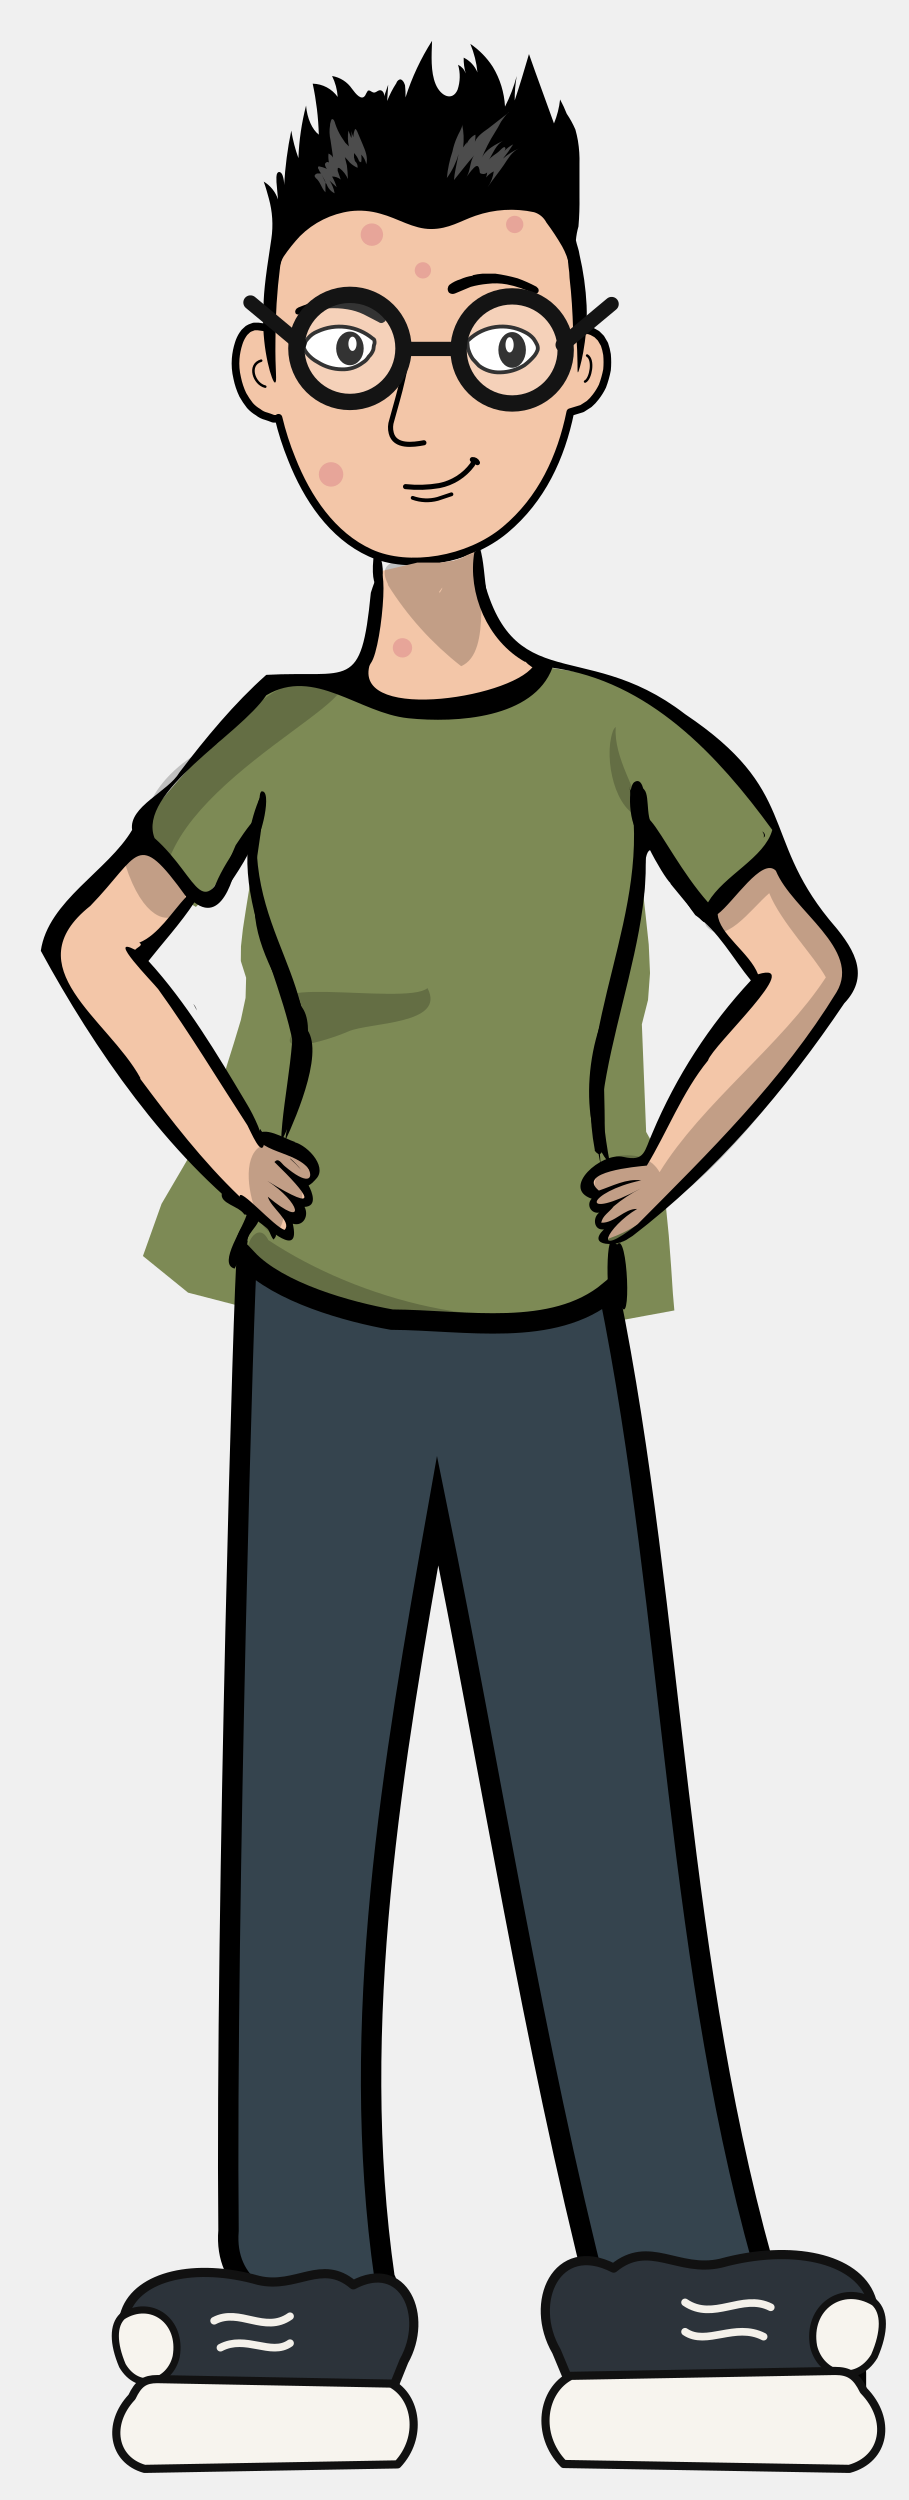
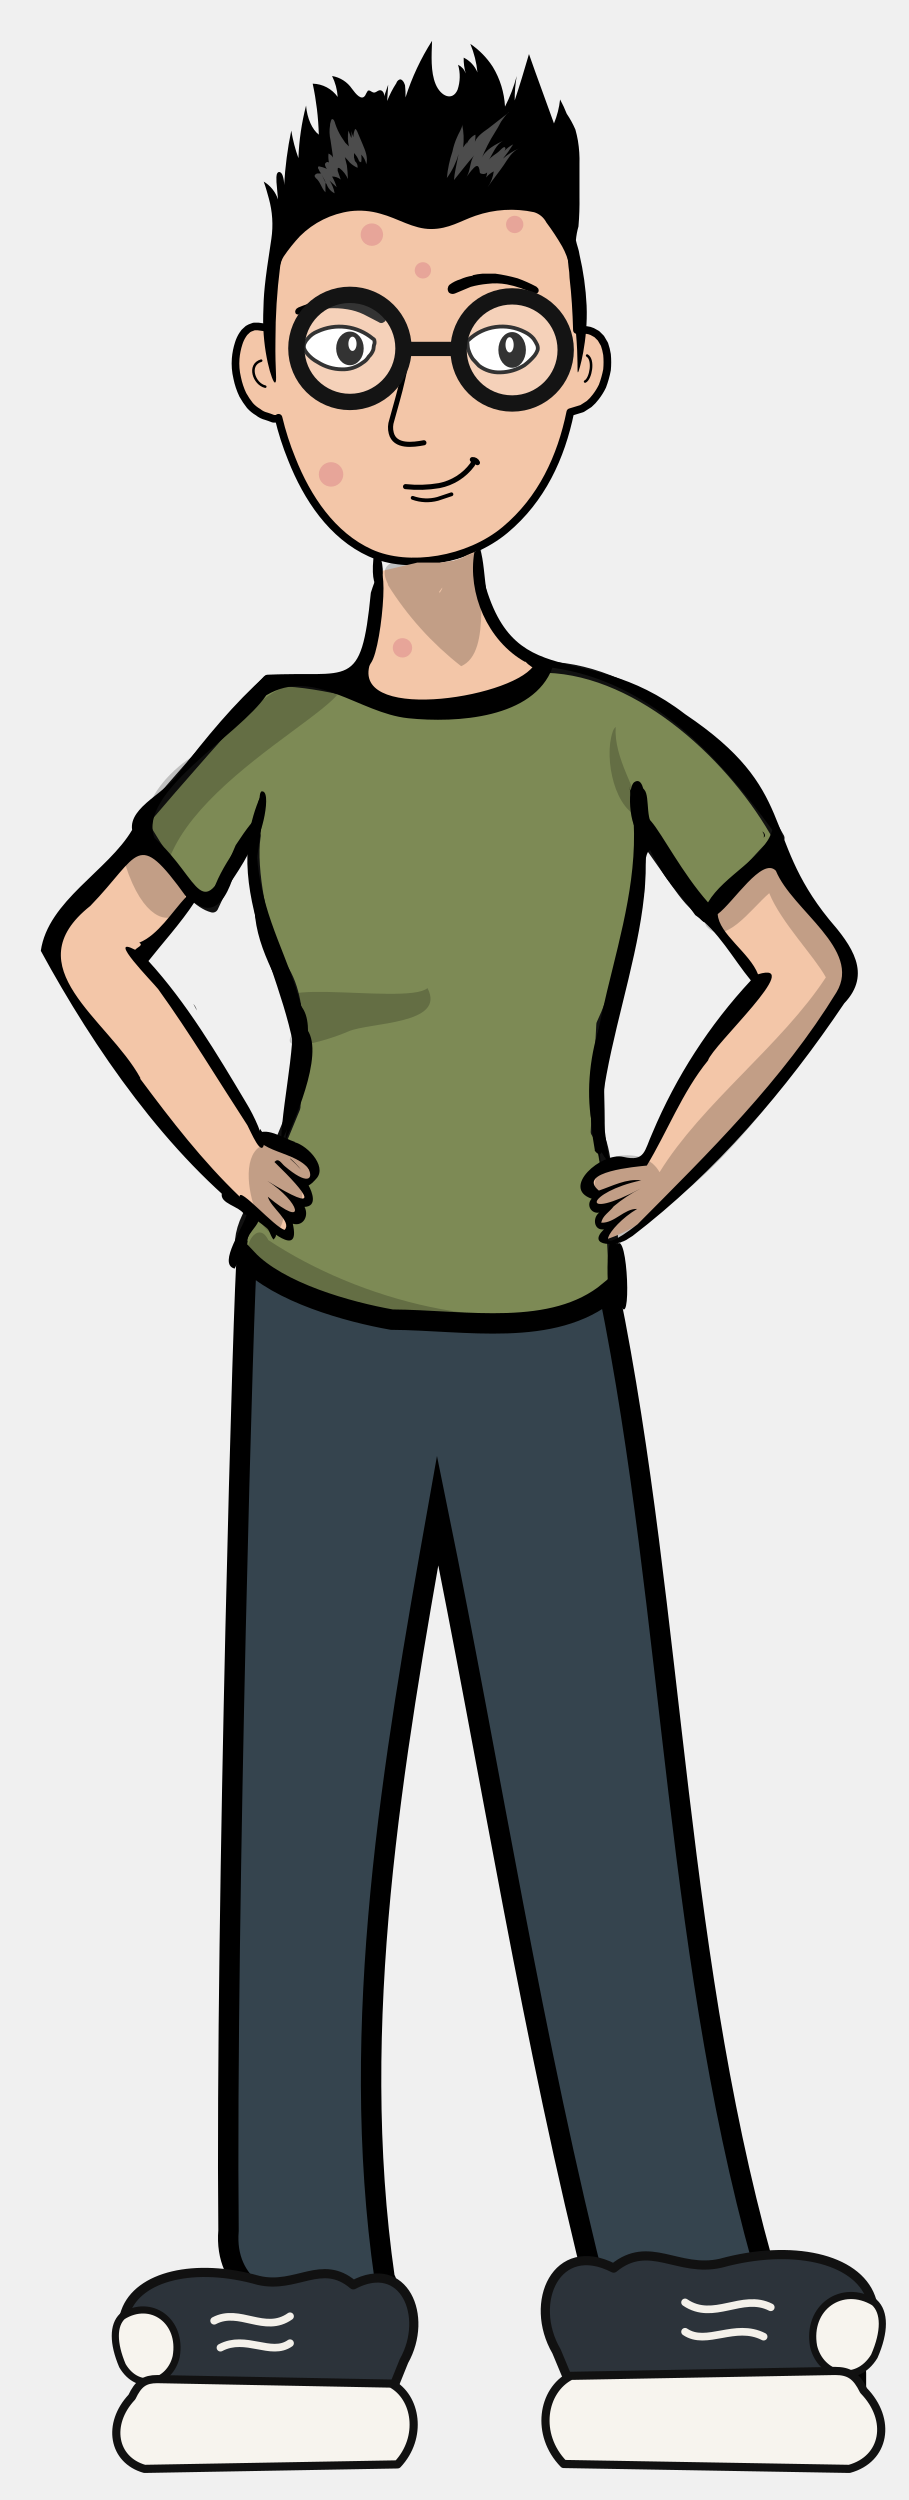
<svg xmlns="http://www.w3.org/2000/svg" width="178.1" height="490.1" viewBox="167.1 50 178.1 490.1">
  <svg width="500" height="600" preserveAspectRatio="xMidYMin slice" style="overflow:visible" viewBox="0 0 500 600">
    <svg width="500" height="600" style="overflow:visible">
      <svg width="500" height="600" preserveAspectRatio="xMidYMin slice" style="overflow:visible" viewBox="0 0 500 600">
        <svg viewBox="0 0 500 600">
          <path fill="#f3c6a8" stroke="#000" stroke-linecap="round" stroke-linejoin="round" stroke-width="1.5" d="M286.1 119.5a11.7 11.7 0 0 0-.5-2l-.7-1.2-.8-.8-.9-.5a3.5 3.5 0 0 0-1.1-.3h-1.9c-.1-3.5-.3-6.9-.7-10.3a16 16 0 0 0-.2-2.2c-.5-6.1-1.6-12.5-5.9-17.1s-11.7-4.9-17.7-5-13.5 0-19.8 2.4a22.2 22.2 0 0 0-9.5 6.5c-2.6 3.2-3.8 7.1-4.7 11a64 64 0 0 0-2 14.4l-.2-.2h-.4l-1.4-.2h-.8l-.8.3a1.8 1.8 0 0 0-.7.5 2.7 2.7 0 0 0-.7.8 6.7 6.7 0 0 0-.8 1.7 13.3 13.3 0 0 0-.6 3 12.2 12.2 0 0 0 .3 3.8 14.2 14.2 0 0 0 1.1 3.3 15.3 15.3 0 0 0 1.4 2.1 6.5 6.5 0 0 0 1.6 1.3 4 4 0 0 0 1.6.8l.6.2.8.3h.8l.2-.2a55 55 0 0 0 2.6 8.1c3 7.6 7.9 15 15.4 18.4s19.2 1.5 26.4-4.5 11-14.3 12.8-23.1l2.3-.7 1.4-.9a8.6 8.6 0 0 0 1.3-1.4 12 12 0 0 0 1.3-2.1 19 19 0 0 0 .9-3.2 16 16 0 0 0 0-3" />
          <path fill="none" stroke="#000" stroke-linecap="round" stroke-linejoin="round" stroke-width=".5" d="M218.3 120.7c-2.7.8-1.4 4.6.8 5.1m63.1-6.1c1.4.8.7 4.6-.4 5.1" />
          <path d="M282.1 109.9a56 56 0 0 0-1.4-10c-.1-.9-.5-1.8-.7-2.8a14 14 0 0 1 .5-2.7 57 57 0 0 0 .2-5.9v-6.3a24 24 0 0 0-.3-4.6 23 23 0 0 0-.5-2.2 18.7 18.7 0 0 0-1.7-3.1 24 24 0 0 0-1.3-2.8 17.1 17.1 0 0 1-1.2 4.7c-1.6-4.5-3.3-9-4.9-13.6-.9 3.1-1.8 6.1-2.8 9.1a26 26 0 0 1 .4-4.8 30 30 0 0 1-2.3 6 16.7 16.7 0 0 0-2.4-7.8 15.8 15.8 0 0 0-4.4-4.5 19.2 19.2 0 0 1 1.4 5.6 5.5 5.5 0 0 0-2.7-2.9 10.6 10.6 0 0 0 .4 3.1 2.9 2.9 0 0 0-1.5-1.7 8.2 8.2 0 0 1-.1 4.9c-1 2.3-3.3 1.3-4.3-1.1s-.8-5.6-.7-8.5a47.5 47.5 0 0 0-5.2 11.1 18.5 18.5 0 0 0-.1-2.4c-.2-.7-.7-1.3-1.1-1.1a1.1 1.1 0 0 0-.6.7 19.2 19.2 0 0 0-1.8 3.5c.1-1 .1-2.1.2-3.2l-.8 2.3c.1-.7-.4-1.3-.9-1.2s-.8.6-1.3.4-.6-.5-1-.3a7 7 0 0 0-.5.9c-.7 1.1-1.8-.2-2.6-1.3a5.9 5.9 0 0 0-3.9-2.5 10.8 10.8 0 0 1 1.1 4.1 6.2 6.2 0 0 0-4.9-2.6 54.7 54.7 0 0 1 1.2 10c-1.3-1-2.3-3.2-2.5-5.7a48.2 48.2 0 0 0-1.5 10.3 30.5 30.5 0 0 1-1.4-5.4 73 73 0 0 0-1.4 10.7 5.4 5.4 0 0 0-.3-1.9c-.2-.6-.7-.9-1-.5s-.2 1.2-.2 1.8l.3 3.4a6.4 6.4 0 0 0-2.8-3.5c.4 1.1.7 2.2 1 3.3a19.1 19.1 0 0 1 .5 7.9c-1.4 9.1-1.5 10.7-1.6 14.9-.2 7.2 1.8 13.4 2.3 13.3s0-2.1.1-8.3a113 113 0 0 1 .9-14.3 4.8 4.8 0 0 1 .7-2.1 33 33 0 0 1 3.2-4 17.3 17.3 0 0 1 9.9-4.9 14.7 14.7 0 0 1 5.9.5c3.4.9 6.4 3 9.9 3s5.8-1.6 8.7-2.6a21.4 21.4 0 0 1 11.5-.7 4 4 0 0 1 2.4 2 48 48 0 0 1 3.1 4.7c2.7 4.8 2.2 11.3 2.7 16.8s.2 7.9.4 7.9 2-6.2 1.7-13.1" />
          <path fill="#fff" d="m257.9 78.9.7-1v.5c0-.7 1.1-1.8 1.7-2a5.5 5.5 0 0 1-.2 1.8c.2-1.3 1.7-2.3 2.7-3l4.1-3.2c-.3 0-1.4 1.6-1.6 1.9a23 23 0 0 1-1.2 2.1 30.6 30.6 0 0 0-2.6 5.1c.7-1.8 2.8-2.8 4.4-3.6-1.6.8-2.1 2.5-3 3.9.4-.7 1.5-1.2 2.1-1.8s.9-.9 1.1-.7 0 .6-.2.8a5.9 5.9 0 0 1 1.8-1.4 28 28 0 0 1-2 2.8 12.7 12.7 0 0 1 3.1-2c-1.4.7-2.1 2-2.9 3.2s-2.2 2.9-3.2 4.4a6.9 6.9 0 0 0 1.2-3.1 4.4 4.4 0 0 0-1.5 1.2 4.4 4.4 0 0 0 .2-1 1 1 0 0 1-.9.3c-.7-.1-.5-.3-.6-.8s-.3-1.2-1.1-.4-1.1 1.4-1.7 2.1c1.1-1.1.8-3.4 1.8-4.6-1.4 1.6-2.7 3.3-4 4.9a15 15 0 0 1 .3-2.1l.6-3a14.7 14.7 0 0 1-2.3 4.7 23 23 0 0 1 1.1-5.2 13 13 0 0 1 .9-2.8c.2-.6 1.1-1.9 1-2.5a13.7 13.7 0 0 1 .2 4.5m-28 4.8c.1 0 .2.2.2.3h-.8c-.3.1-.6.3-.5.6l.2.3c.9.7 1.1 2 1.9 2.8v-2a4.7 4.7 0 0 0-.5-1 7.5 7.5 0 0 0-.7-1.2.8.8 0 0 0-.2-.4c-.1-.2-.1-.4.1-.5l.8.2.8.3a1.5 1.5 0 0 1-.4-.9c.1-.4.6-.6.8-.3a5.5 5.5 0 0 1-.1-1.8 1.8 1.8 0 0 1 .9.8l-.5-3.4a7.7 7.7 0 0 1-.2-1.5 6.6 6.6 0 0 1 .1-1.4 1.3 1.3 0 0 1 .1-.6 2.1 2.1 0 0 1 .2-.6c.4-.3.7.7.7.8a12.3 12.3 0 0 0 1.2 2.6l.8 1.2.4.4.3.3a8.1 8.1 0 0 1-.1-3.1c.2.4.3.8.5 1.3s.1-.8.1-1.2a4.2 4.2 0 0 0 .4 1.2 3 3 0 0 1 .2-1.3c0-.1.1-.3.2-.3s.2.3.3.4l1.1 2.6c.5 1.2 1.1 2.6.7 3.9a3.5 3.5 0 0 0-1-1.9 3.8 3.8 0 0 1 0 1.5.5.5 0 0 1-.4-.2 4.4 4.4 0 0 0-1-1.6v.9c.1.2.1.5.2.7a1.5 1.5 0 0 1 .5 1.3 5.6 5.6 0 0 1-1.5-1l-.6-.7-.4-.4c0 .1.1.2.1.4l.3 1.2a25 25 0 0 1 .2 2.7 5.1 5.1 0 0 0-1.6-2.1c-.2-.1-.4-.2-.4.1v.4l.6 1.7a2.7 2.7 0 0 0-1.7-.6 10.2 10.2 0 0 1 .9 2.1l-1.4-1.3a6.3 6.3 0 0 1 1 2.5 3.1 3.1 0 0 1-1.6-1.9h-.1" opacity=".3" />
        </svg>
      </svg>
    </svg>
    <svg width="500" height="600" style="overflow:visible">
      <svg width="500" height="600" preserveAspectRatio="xMidYMin slice" style="overflow:visible" viewBox="0 0 500 600">
        <svg viewBox="0 0 500 600">
          <path fill="none" stroke="#000" stroke-linecap="round" stroke-linejoin="round" stroke-width=".75" d="m255.6 146.9-2.7.9a8.2 8.2 0 0 1-4.9-.2" />
          <path fill="none" stroke="#000" stroke-linecap="round" stroke-linejoin="round" d="M260.7 140.7a1 1 0 0 0-1-.6.8.8 0 0 0 .4.4 2.1 2.1 0 0 0-.4.6 10.6 10.6 0 0 1-6.5 4.1 24 24 0 0 1-6.6.2" />
          <path stroke="#000" stroke-miterlimit="10" stroke-width=".5" d="M238.2 109.6a9.4 9.4 0 0 1 2.3 1 4.6 4.6 0 0 1 1.8 1.1c.3.4.4.9 0 1.2s-.6.2-.9 0l-2.9-1.5a12 12 0 0 0-3.2-1 17 17 0 0 0-3.9-.2 20 20 0 0 0-5.5 1.2h-.5c-.3-.1-.2-.5 0-.7l.3-.2a23 23 0 0 1 3.7-1.2 16.8 16.8 0 0 1 4.4-.4 10 10 0 0 1 2.5.2l1.9.4m21.6-5.2a8.4 8.4 0 0 0-2.4.7 6.3 6.3 0 0 0-2 1 .9.9 0 0 0-.1 1.2.9.9 0 0 0 .9.1l3.1-1.3a19 19 0 0 1 3.3-.6 12.8 12.8 0 0 1 3.9.1 20.7 20.7 0 0 1 5.3 1.8h.4a.4.4 0 0 0 .1-.7l-.2-.2a28 28 0 0 0-3.6-1.6 33 33 0 0 0-4.3-.9h-2.5a12.5 12.5 0 0 0-1.9.3m-2.3 1.7h-.1" />
          <path fill="#fff" stroke="#000" stroke-linecap="round" stroke-linejoin="round" stroke-width=".75" d="M240.3 118.5a3.4 3.4 0 0 1-.9 1.4 3.4 3.4 0 0 1-1.2 1.2 6.3 6.3 0 0 1-4.1 1.3 8.9 8.9 0 0 1-4.7-1.4 6.8 6.8 0 0 1-2.1-1.7 3.3 3.3 0 0 1-.6-1 1.7 1.7 0 0 1 .1-1 3.6 3.6 0 0 1 .7-1 4.6 4.6 0 0 1 1.8-1.3 10.2 10.2 0 0 1 10.9 1.4c.2.1.3.2.3.4a1.3 1.3 0 0 1-.1.9c0 .3-.1.5-.1.8" />
          <ellipse cx="235.7" cy="118.3" rx="2.7" ry="3.3" />
          <ellipse cx="236.2" cy="117.4" fill="#fff" rx=".8" ry="1.4" />
          <path fill="#fff" stroke="#000" stroke-linecap="round" stroke-linejoin="round" stroke-width=".75" d="M259 118.8a6 6 0 0 0 .8 1.6l1.2 1.3a6.5 6.5 0 0 0 4.2 1.3 9.2 9.2 0 0 0 4.7-1.4 12 12 0 0 0 2-1.9 3.9 3.9 0 0 0 .6-1.1 1.7 1.7 0 0 0-.1-1 7.5 7.5 0 0 0-.7-1.2 5.2 5.2 0 0 0-1.7-1.3 9.6 9.6 0 0 0-11 1.5c-.1.1-.3.2-.3.4s.1.7.1 1a2.4 2.4 0 0 0 .2.8" />
          <ellipse cx="267.5" cy="118.6" rx="2.7" ry="3.5" />
          <ellipse cx="267" cy="117.6" fill="#fff" rx=".8" ry="1.5" />
          <path fill="none" stroke="#000" stroke-linecap="round" stroke-linejoin="round" d="M246.5 116.4a22.2 22.2 0 0 1-.5 8.1c-.6 2.7-1.4 5.3-2.1 7.9a4.3 4.3 0 0 0-.1 2.5c.7 2.8 4.3 2.3 6.4 1.9" />
        </svg>
      </svg>
    </svg>
    <svg width="500" height="600" style="overflow:visible">
      <svg width="500" height="600" preserveAspectRatio="xMidYMin slice" style="overflow:visible" viewBox="0 0 500 600">
        <svg viewBox="0 0 500 600">
          <defs>
            <mask id="a" width="44.95" height="22.26" x="292.31" y="503.34" maskUnits="userSpaceOnUse">
              <path fill="#fff" fill-rule="evenodd" d="M292.3 503.3h44.6v21.8h-44.6z" />
            </mask>
          </defs>
-           <path fill="#7d8a55" fill-rule="evenodd" d="m274.3 180.8 7.96 1.23 7.75 2.96 7.37 4.37 6.83 5.44 6.12 6.19 5.25 6.61 4.22 6.7-5.41 6.6-2.73 4.62-1.99 2.46-2.4.14-3.57-2.34-5.03-4.98-6.07-7.8.05 5.17.38 5.53.64 5.73.61 5.75.25 5.59-.39 5.26-1.21 4.77.84 21.1 1.65 2.96 1.25 4.86.9 6.04.64 6.47.46 6.17.34 5.14.29 3.36-12.88 2.37-19.88 1.22-22.96-.32-22.16-2.24-17.45-4.52-8.85-7.18 3.65-10.23 11.07-18.9.55-3.76 1.12-4.26 1.42-4.52 1.38-4.57.93-4.37.11-3.94-1.04-3.28.03-2.87.38-3.43.58-3.77.63-3.92.51-3.84.36-3.58.3-3.09-1.33 1.26-1.45 1.85-1.65 2.23-1.83 2.41-1.93 2.36-1.85 2.12-1.55 1.67-1.86-1.11-1.53-2.03-1.36-2.64-1.39-2.96-1.55-2.97-1.63-2.68-1.29-2.11 3.16-3.69 3.48-4.02 3.68-4.22 3.77-4.26 3.73-4.18 3.58-3.95 3.3-3.58 8.28.57 8.06 1.54 7.88 1.74 7.73 1.16 7.64-.17 7.57-2.28z" />
+           <path fill="#7d8a55" stroke="#111" stroke-linejoin="round" stroke-width="2.2" d="M274.3 180.8c18.7.6 37 18 45.5 33.5-17.5 17.6-11.5 20.3-27.2-1.3.2 11.5-2.6 27.4-7.5 37.8l-1.1 21.1c3.1 4.1 3.4 29.8 3.9 35-13.3 6.6-89.2 6.8-70.8-20.9l7.8-18.9c.3-8 2.5-22-3.6-28.7-2.7-5.9-5.2-18-4.2-24.5-3 2.1-6.8 10.7-8.3 13.9-5.1-1.3-11.4-12.5-13.9-16.5 6.9-8.1 17.4-20.1 24.7-27.9 19.6-.4 37.1 13.4 54.7-2.6" />
          <path fill="#f3c6a8" fill-rule="evenodd" d="M194.9 214c-29.2 30-18.5 20.2 1.9 53.4 6.8 7.8 17.1 21.8 27.4 24.7.1-2-.8-3.8 2-3.3-.3-2.2-.8-3.1 1.7-3.6-2.5-4.8 1.3-3 .6-7.7-1.9-2.1-7.9-4.1-10.6-4.7-4.7-9.2-16.5-26.5-23-34.6 12-14.9 12.2-9.2 0-24.2m110.7 14.6c.2 0 10.1 13.8 10.2 13.8-8.3 9-17.5 24.9-22.4 36.1l-4.6-.6c-1.9 1-7 2.3-6.4 5.3 1.7.6 1.1 2.7.9 3.9 2.9.1 1.2 1.5.7 3.1 3-.6 1.2 1.5 1.1 3 17.7-4.7 39.5-37.1 49.7-52.7-18.8-26.2-10.3-29.1-29.2-12.2m-43.7-60-1.5-10.2-1.7.7-1.2.6-1.5.5-2.7.4h-4.4l-7.3 1.7c.1 6.1-2.7 17.2-5.9 22.5 4.6 3.9 19.2 3.2 24.7 3.1l13.9-6c-4.3-2.3-10.2-8.9-12.4-13.3m-42.6 328.1c-5.2 13.2-3.3 15 2.1 27.2 12.7-2 16.4-13.4 16.7-24.7Zm76.8 10.1c15.7-1.4 20.9-8.1 32.9 6.6l-3.7 6.2c-8.5.6-21.7-1.3-29.2-5.7Z" />
          <path d="M261.6 157v.2a5.6 5.6 0 0 1-2.8 1.6l-1.2.6-1.5.5-2.7.4H252a19.7 19.7 0 0 1-4.2-.1h-.8a6 6 0 0 1-2-.3c-2.2.6-3.3 1.8-1.8 4.7h-.1a61.6 61.6 0 0 0 14.4 16c6.3-2.7 2.9-17.7 4.1-23.6m-8.3 9.3a.4.4 0 0 0-.1-.3l.6-.8c0 .4-.4.7-.5 1.1" opacity=".2" />
          <path fill-rule="evenodd" d="M229 182.7c-8 1.1-14 7-19.1 13-9.4 3.4-20.6 15.4-10.1 24.1 6-20.5 49.1-37 29.2-37.1m-7.3 91.6c-12.2-2.3-2 26.4 1 14.5 3.1 3.5 3.9-4 3.6-6 4.8-2.4-.6-8.8-4.6-8.5" opacity=".2" />
          <path fill-rule="evenodd" d="M285.5 305.3c-20.7 7-48.2-.5-65.8-12.2-2-4.1-5.3 1.3-3.6 3.7 2.4 5.6 6.9 9 12.1 12.1l-.4-.3c13.8 8.4 46.1 16 55.7 2.1 1.1-.7 1.7-2.7 3.4-1.4 1.7-.5.4-4.6-1.4-4m-91.8-93.5c-.8 2.1-2.9 3.2-2.6 5.8 6.3 23.1 19.9 8.5 6.8-1.7-2.4-.3-1.8-6-4.2-4.1m126 9.1c0-2-.7-3.8-2.4-2.8-3.8 2.1-7.3 10.9-11 9.3-1.5.5-1.4 3.1-.7 4.2 3.5 4.1 8.7-3.4 12.3-6.5 2.3 5.7 8.8 12.3 11.1 16.5-8.6 13.2-24.3 24.7-32.6 38.2-1.3-2.4-4.3-3.9-8.5-3.1-7.7 3.8-3.1 11.9-1.2 17.1 2.6 2.5 2.3-3.6 5-2.3a11.2 11.2 0 0 0 4.2-3.8c15.2-10.1 27.5-28.6 38.4-43.5 1.4-8.7-7.9-17.7-14.6-23.3m-68.8 22.8c-4.1 3.7-40.2-3.8-24.1 6.4-8.7 8 4.5 3.9 8.6 2.1s19.3-1.3 15.5-8.5m36.3-50.2c-1.8 5.2.5 15.9 5.9 16.8-1.1-5.4-5.7-11.6-5.3-17.8a2.1 2.1 0 0 0-.6 1" opacity=".2" />
          <path fill-rule="evenodd" d="M205.7 248.1a3.3 3.3 0 0 0-.7-1.3zm18.3 29.1a21 21 0 0 1 2.1 2.1 14.7 14.7 0 0 0-2.1-2.2m2.4 3" />
          <path d="M329.6 230.2c-13.3-16.4-6-25.3-28.2-40.2-20.7-16-35.5-1.6-40.7-32.1h-.2c-.6 8.6 2.8 19.1 11.5 22.1-3 6.6-35.3 11.8-32.5.6a3.3 3.3 0 0 1 .3-.6c2.4-3.2 4.1-26.9 0-13.8-1.9 19.5-4.2 15.2-20.5 16.1-6.3 5.6-11.9 12.4-17 19.1-2.2 3.8-10 6.7-9.3 11.3-4.7 8-16.5 13.9-17.9 23.7 10.5 19.3 24.8 40 42.3 53.3 0-.2 0-.3.1-.4 2 1.3 8.6 7.7 7 .6 2.1.6 3.2-1.6 2.3-3.3 2.6-.1 1.5-2.9.8-4.2 5.2-3-3.2-9.4-6.9-8.9.1-.2.1-.4.2-.5a3 3 0 0 1-2.8-1.7 4 4 0 0 1-.1.5v-.2l-.3-.8a34.5 34.5 0 0 0-2.4-4.7c-5.6-9.4-11.6-19.5-19.1-27.7 2.5-3.2 6.4-7.5 9-11.5 6 4.6 8.3-6.8 9-10.9 4.9-7 1.7 9.7 2.8 12.3.4 8.5 5.7 15.3 8.5 23 .9-9.8-8.4-17.5-8.1-27.7-1.3-5.5 5.1-22-4.1-7.9-6.9 16.8-6.7 6.8-15.9-1.4-3.5-9 16.7-20.2 21.9-28 9.4-5.6 18.2 3.5 27.8 4.5s24.6 0 28.3-9.9c18.9 2.6 32.4 17.1 43.1 31.8-1.5 5.5-9.5 8.9-12.6 14.2-10.1-11.4-15.5-30.4-12.4-1.7-.7-18.6 5-2 9.9 4.2 4.4 2.9 7.5 8.7 10.9 12.8a101.6 101.6 0 0 0-19.3 29.9c-1.6 3.5-1.4 5.7-5.7 4.7s-12.3 6.1-6.2 8.2a1.6 1.6 0 0 0 1.5 2.7c-1.4 1-1.1 3.6.9 3.3-3.6 3.5 2.8 3.4 4.8 1.8l.8-.5c16.3-12.5 30-28.5 41.5-45.6 5.5-5.8 1.5-11.3-3-16.5m-126-4.4c-2.8 3-5.5 7.5-9.2 9 .9.5-.4.9-.8 1.4-5.8-3 3.4 6.3 4.5 7.7 6.2 8.6 11.7 17.8 17.5 26.7.6 1.1 2.9 6.7 3.3 3.4 9.1.2 12.8 12.1 4 4.6-.7-.6-1.2-1.7-2-.8 6.6 6.4 9.5 10.4-1.4 3.7 6.4 4.1 8 9.7.1 3.1.6 2.2 4.8 4.9 3.3 6.5-1.9-.4-9-8.6-8.8-6.5-7.3-7-13.4-14.9-19.5-23.1v-.2c-6.3-11.5-24.9-21.7-9.8-33.7 9.8-10.1 9-15.4 18.8-1.8m127.5 18.7c-10.6 17.3-25.1 31.5-39 45.5-9.3 7.3-6 .5-.1-3-2.5-.1-4.4 2.8-7 2.7.1-1.3 1.7-2.2 2.4-3.2a27 27 0 0 1 5.3-3.5c-12.3 6.6-10.7.7.1-1.6-2.9-.4-5.6 1.1-8.3 2-4.5-3.7 7.4-4.7 9.4-4.9 3.9-6.4 7-14.5 12-20.6.8-2.9 19.3-19.8 9.8-16.9-1.6-4.2-7.7-7.9-7.9-11.8 3.1-2.3 8.7-11.3 11.4-8.5 3.2 7.8 16.9 15.4 11.9 23.8" />
          <path fill="#35444e" fill-rule="evenodd" stroke="#000" stroke-miterlimit="10" stroke-width="4" d="M318.3 499.4c-19-63.6-18.8-132.2-31.8-196.2-11 9.1-28.1 5.6-42.6 5.5-8.5-1.5-22.2-5.3-28.4-11.9-.5 1.1-4.2 129-3.6 190.5-1.8 21.6 36.1 18.2 30.6 9.3-7.2-50.1 1.6-101 10.4-150.5 10.5 51.5 18.6 104 31.5 154.7 1.3 3.3 3 8 7.2 8.3 7.7-.9 28.5 2.1 26.7-9.7Z" />
          <path fill-rule="evenodd" d="M316.6 213.1a1.1 1.1 0 0 1 .2 1.1c.5-.3.2-.9-.2-1.2ZM215.7 499.4c-17 42.5 27.1 44 22.6 2-5.5-2-2.7 17.9-8.2 22.1-9.3 14.8-17.9-4.3-15.2-14.3-1.1-2.6 5.5-11.4.8-9.8" />
          <path fill-rule="evenodd" d="M226 525.5h.5l-.5.2v-.3m-5.3-6.2 1.3 1.1c-1 .5-1.1-.3-1.3-1.1m10.3-.2h.1a17.2 17.2 0 0 1-2.6 4.6c.4-1.8.9-3.6 2.5-4.5m5-20.5c-3.5 4.5-1.8 12.4-6 17.1-8.7 8.4-12.8-7.5-10.1-14.2-.1-2.8-3-1.1-2.6 1-7.3-.7-1.6 17.9.2 21.8.9 9.7 12.4 6.3 15.3-.5s8-22.4 3.2-25.2" />
          <g mask="url(#a)">
            <path fill-rule="evenodd" d="M316.3 503.6c-3.5 4.1 5.2 3.8 7.4 5.2 31.1 15.5-26.4 19.4-30.2 3.6 3.9-11.3-6.8 1.7 3.9 7.5 26.1 15.7 64-4.8 18.9-16.3" />
          </g>
          <path fill-rule="evenodd" d="M303.4 517.3a39 39 0 0 0 4.9 1.2 8.3 8.3 0 0 1-4.9-1.2m-2.7-4.2h.1a.1.1 0 0 1-.1-.1m21.7-6.7c-1 3.4 9.7 8.7-.1 10.3h.1c-8.8-.2-21.2 1.1-23.2-8.5-6-3.6-6.9 6.4-3.8 9.8 14.7 13.6 61.3 3.8 27-11.6m-105-6.1c-3 3.1-2 8.8-2.5 12.9-3.9-1.7 1.1 16.7 3.8 14.1 2-.9 3.1-2.3 2.6-4.7.1 5 1.6 5 3.9.8-.8 1.4.9 3.1 2 1.7.1 6.1 8.8-7.6 4-7.2-1.5.8-2.4 2.4-3.7 3.6-.6-2.3-3-.7-4.1.5-.2-1.8-2.3-4.9-4-2.6a1.2 1.2 0 0 0-2 .1c-2.9-5.6 2.6-15 0-19.2m.9-295c-.4.5-.2 1.1-.4 1.7v-.2a8.3 8.3 0 0 0-.3 2.2c0 1.6-1.2 3.7-.4 5.2s3.6-9.9 1-8.9m73.3-1.9c-1.7 1-.9 10.9 1.7 10.1.6-1.4 1-11.8-1.7-10.1m-51.2-43.8c-.8 8.3 3 5.9 1.5 0-.6.3-1.2-1.3-1.5 0m33.7 20.6c-2.4-1.8-5.3-3.1-7.5-5.2-5-4.1-3.8-12.7-5.3-17.4a4.1 4.1 0 0 1-1.1.7c-1.4 8.1 2.6 17.5 10 21.6a.1.1 0 0 0-.1-.1h.1c1 1.2 5 3.5 3.9.4m14.8 63.3c-6.9 8.2-8.7 27.8-2.1 34.8-2.3-11.9-2.6-24.4 3-35.8zm-2 50c-1.2 1.9-.6 18.7 1.7 11.6-1.2-3.1 2-11.5-1.7-11.6" />
          <path fill-rule="evenodd" d="M290.5 204.3c4.8 24.7-11.4 46.7-6.8 71.1v.2c3.8 4.8.5-18.5 2.5-21.9 4.9-14.1 10.9-38.6 4.3-49.2m-66 41.5c-1.1 4 3.3 11.2 1.7 16.8.3-4.9 3.6-14.4-1.7-16.8m.8 29.4a.9.9 0 0 0 .9.4 2.3 2.3 0 0 0-1-.7v.3m-6.2 14.8c.9.7 1 1.9 1.7 2.8 1.5-1.3-.7-2.5-1.7-2.8m-4.1 7.1c-.1.6.5 1.1 1.2 1.1l-1.1-1.6a.7.7 0 0 0-.1.5" />
          <path fill-rule="evenodd" d="M225.2 249.5c.2 3.8 1.5 8.1 1.1 12.1-.3-3.1 2.4-11.6-1.1-12.1m-1.4 24.8-.4-.5a.7.7 0 0 0 .4.5m-8.6 19.7c-5.2 4.5-.7 4.9.4-.4-.2.1-.3.3-.4.4" />
          <path fill-rule="evenodd" d="M218.2 206c-9.2 20.7 9 39.3 7.1 60.1 7.7-24.1-12.1-32.6-7.1-60.1m6.5 69.1a1.2 1.2 0 0 0 1 .2l-1.5-.7z" />
          <path fill-rule="evenodd" d="M216.6 211.2c-2.8 4.8-7.9 10.9-8.2 16.1 1.6.2 12.9-17 8.2-16.1m.4 77.2a1.1 1.1 0 0 0-.6.7h-.1c-5.2 2-3.1 16.5-.6 4 0 .1 0 .2-.1.2-.2-1.7 3.9-4.3 1.4-5m6.9-45.6c2.1 9.7-1.4 21.8-1.7 31.1 4-7.1 7.6-23.7 1.7-31.1" />
          <path fill-rule="evenodd" d="M215.6 287.6c-.5 2.8-6 10.2-2.5 11.1 1-1.8 5.3-11.4 2.5-11.1" />
          <path fill-rule="evenodd" d="M210.6 283.9c-.5 2.1 3.4 2.5 4.4 4.2 3.5.1-3.4-4.6-4.4-4.2m6.6-11.1c2 3.8 10.6 3 11.4 8.7 3.2-2.2-1-6.9-3.8-7.6h.2c-2.2-.7-6.2-3.4-7.8-1.2" />
          <path fill-rule="evenodd" d="M226.6 251.1c.6 7.5-2.9 15.7-3.6 22.6 2.3-5 8.3-18.9 3.6-22.6m66.3-46.6c-.7 2.4.3 5.3 1 7.6-3.5-2.3 3.1 9.7 4.7 11.1h-.1l3.7 4.5c9.4 11.2-5.8-11.4-6.3-14.1-.2-.5-.4-1.1-.7-1.7v.2c-1.8-1.9-.4-7.4-2.4-7.6" />
          <path fill-rule="evenodd" d="M291.4 206.7c6.1 24.6-12 48-6.5 71.8-2.6-22.5 14.9-51.3 6.5-71.8m-3.4 87.4c.1.8.1 1.5.2 2.2-2.4-.9-.5 15 .4 9.1 2.4 6.7 1.6-14.8-.6-11.3" />
        </svg>
      </svg>
    </svg>
  </svg>
  <g fill="none" stroke="#141414" stroke-linecap="round" stroke-linejoin="round">
    <circle cx="235.7" cy="118.3" r="10.5" fill="#fff" fill-opacity=".2" stroke-width="3.2" />
    <circle cx="267.5" cy="118.6" r="10.5" fill="#fff" fill-opacity=".2" stroke-width="3.2" />
-     <path stroke-width="2.8" d="M246.2 118.4H257m-31.2-1.1-9.6-8m61.2 8.3 9.6-8" />
+     <path stroke-width="2.8" d="M246.2 118.4H257" />
  </g>
  <g fill="#e09490" opacity=".65">
    <circle cx="240" cy="96" r="2.2" />
    <circle cx="268" cy="94" r="1.7" />
    <circle cx="250" cy="103" r="1.6" />
    <circle cx="232" cy="143" r="2.4" />
    <circle cx="246" cy="177" r="1.9" />
  </g>
  <g stroke="#111" stroke-linejoin="round">
    <path fill="#2c333a" stroke-width="1.8" d="M236.36 497.92c9.92-5.28 14.88 6.16 9.92 14.96l-2.48 6.16h-42.16c-7.44-1.76-12.4-8.8-9.92-15.84s13.64-9.68 26.04-6.16c7.44 1.76 12.4-4.4 18.6.88Z" />
    <path fill="#f7f4ee" stroke-width="1.4" d="M191.1 504.08c5.58-3.52 11.78.88 10.54 7.92-1.24 5.28-7.44 7.04-10.54 1.76-1.86-4.4-1.86-7.92 0-9.68Z" />
    <path fill="#f7f4ee" stroke-width="1.6" d="m197.92 516.4 45.88.88c4.96 2.64 6.2 10.56 1.24 15.84l-49.6.88c-6.2-1.76-7.44-8.8-2.48-14.08 1.24-2.64 2.48-3.52 4.96-3.52Z" />
    <path fill="none" stroke="#f4f1ea" stroke-linecap="round" stroke-width="1.5" d="M209.08 504.96c4.96-2.64 9.92 2.64 14.88-.88m-13.64 6.16c4.96-2.64 9.92 1.76 13.64-.88" />
  </g>
  <g stroke="#111" stroke-linejoin="round">
    <path fill="#2c333a" stroke-width="1.8" d="M287.4 494.64c-11.2-5.76-16.8 6.72-11.2 16.32l2.8 6.72h47.6c8.4-1.92 14-9.6 11.2-17.28s-15.4-10.56-29.4-6.72c-8.4 1.92-14-4.8-21 .96Z" />
    <path fill="#f7f4ee" stroke-width="1.4" d="M338.5 501.36c-6.3-3.84-13.3.96-11.9 8.64 1.4 5.76 8.4 7.68 11.9 1.92 2.1-4.8 2.1-8.64 0-10.56Z" />
    <path fill="#f7f4ee" stroke-width="1.6" d="m330.8 514.8-51.8.96c-5.6 2.88-7 11.52-1.4 17.28l56 .96c7-1.92 8.4-9.6 2.8-15.36-1.4-2.88-2.8-3.84-5.6-3.84Z" />
    <path fill="none" stroke="#f4f1ea" stroke-linecap="round" stroke-width="1.5" d="M318.2 502.32c-5.6-2.88-11.2 2.88-16.8-.96m15.4 6.72c-5.6-2.88-11.2 1.92-15.4-.96" />
  </g>
</svg>
